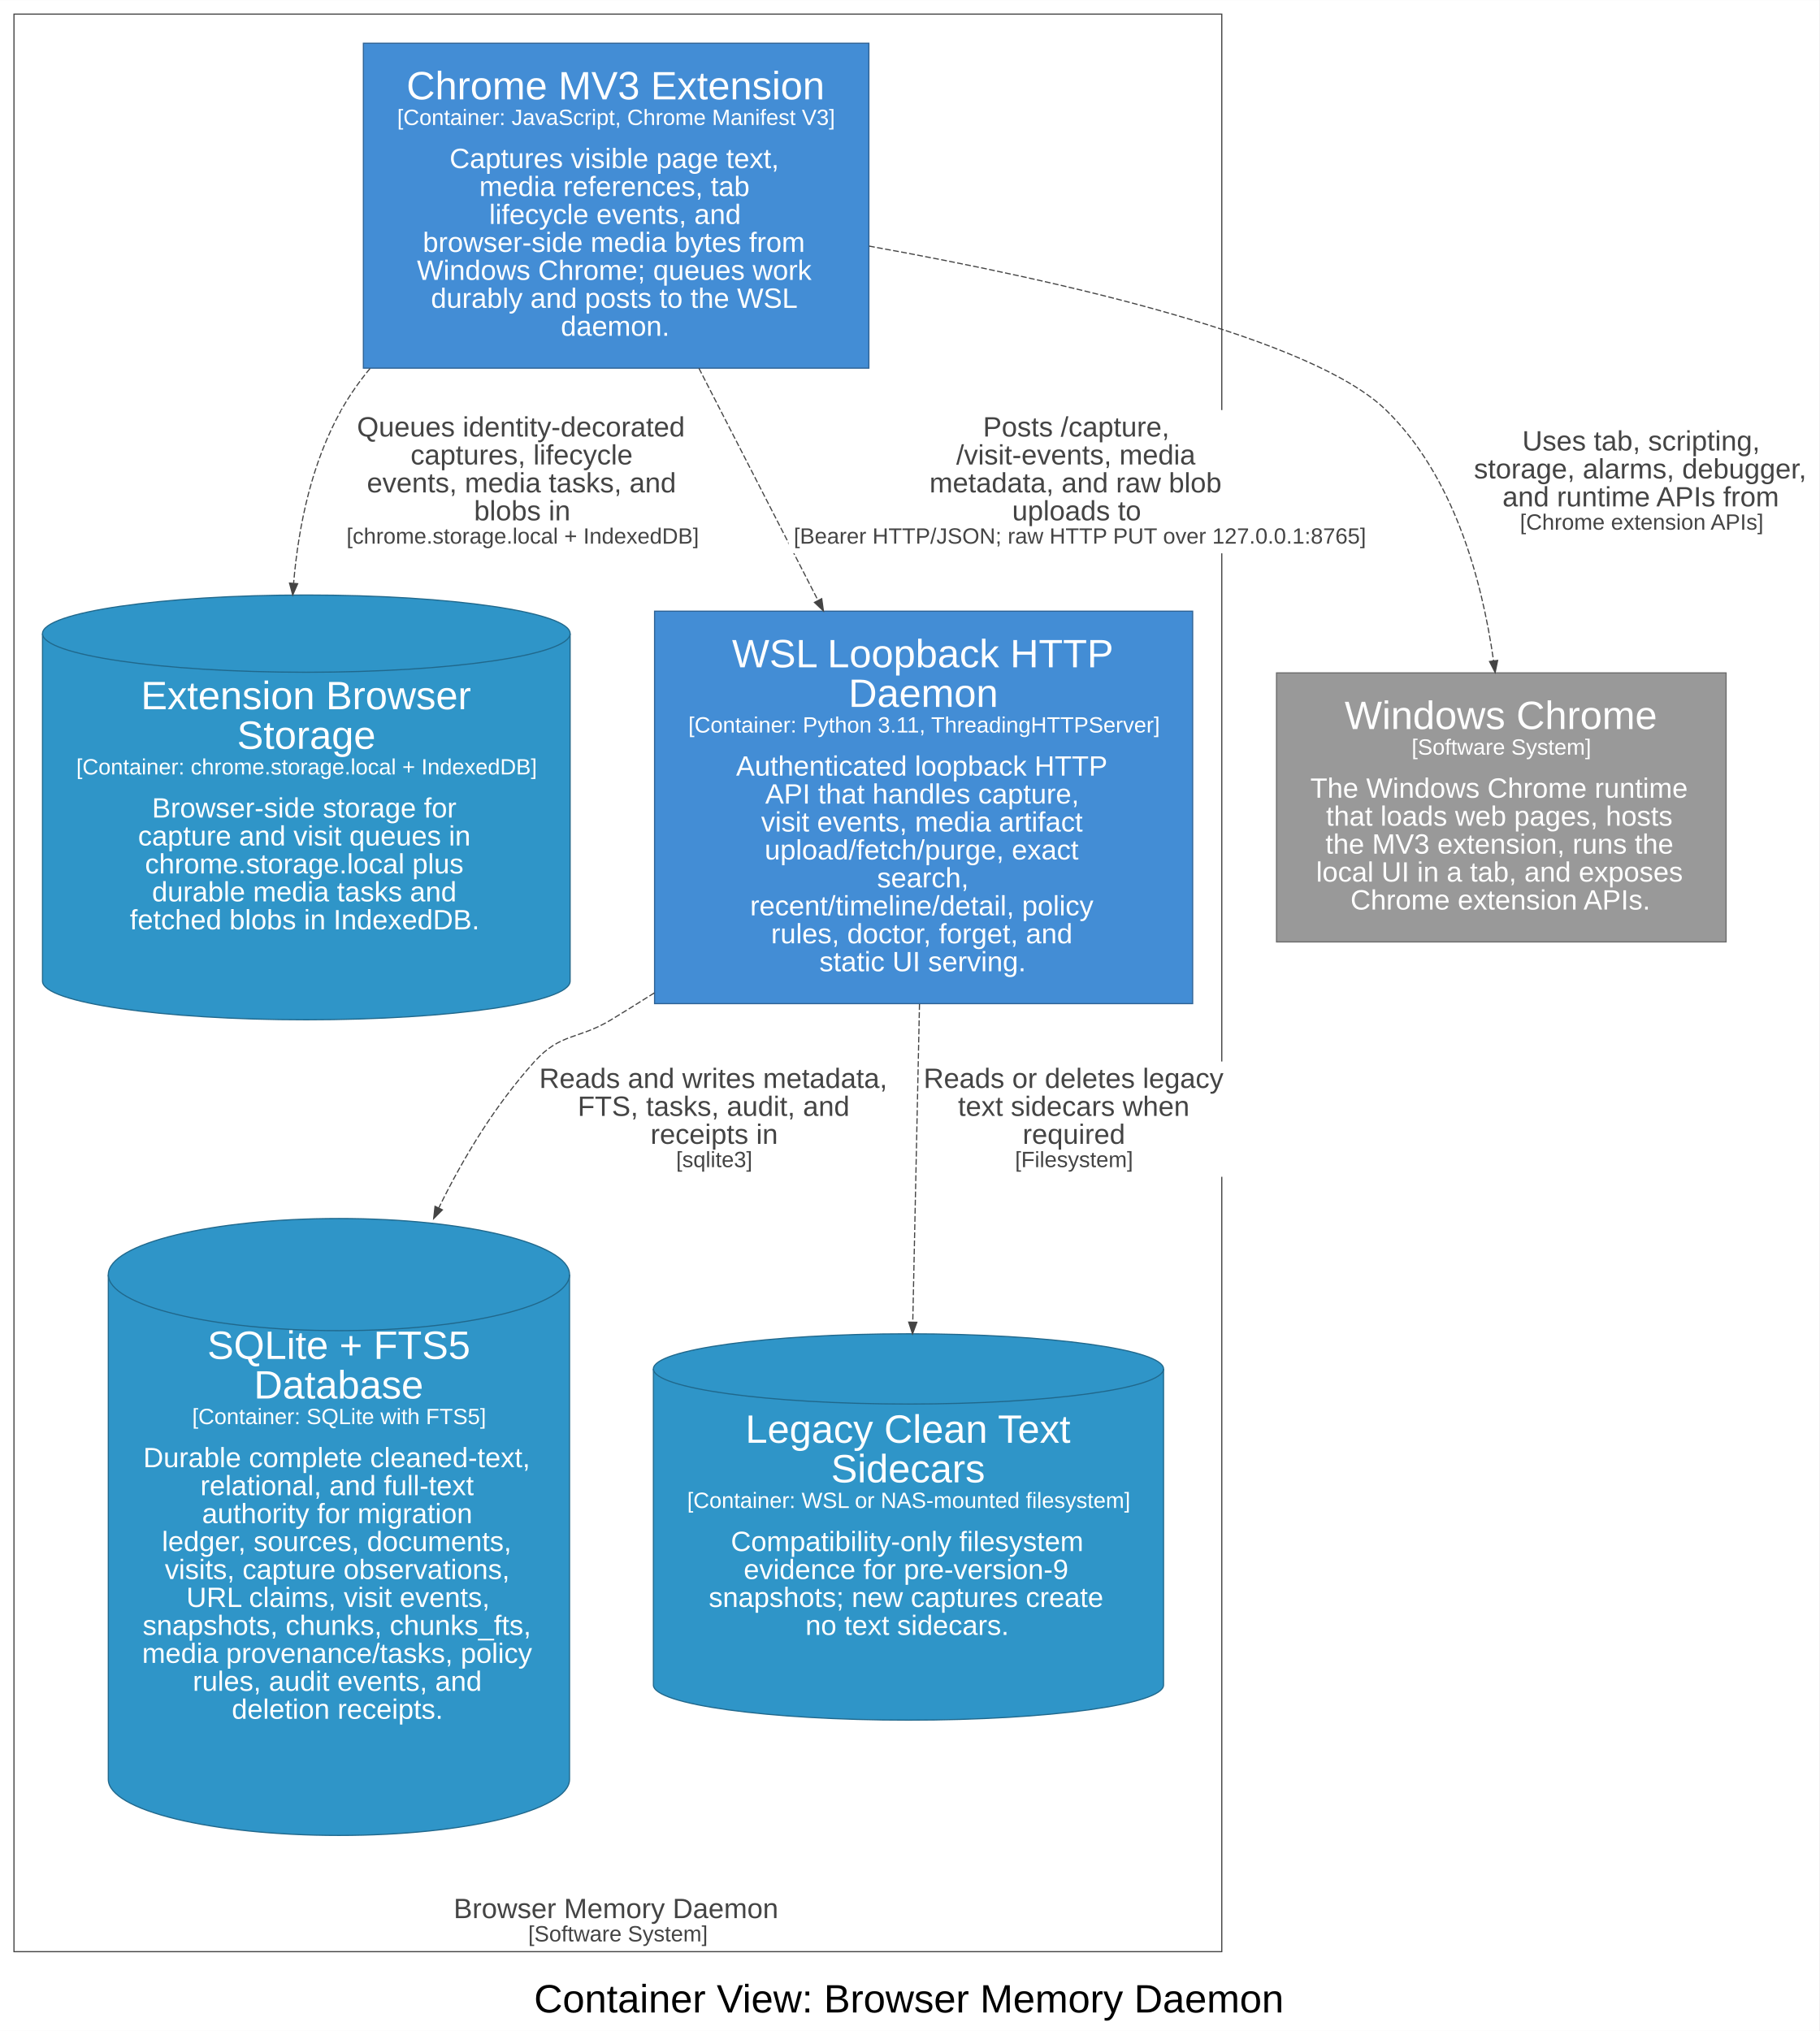
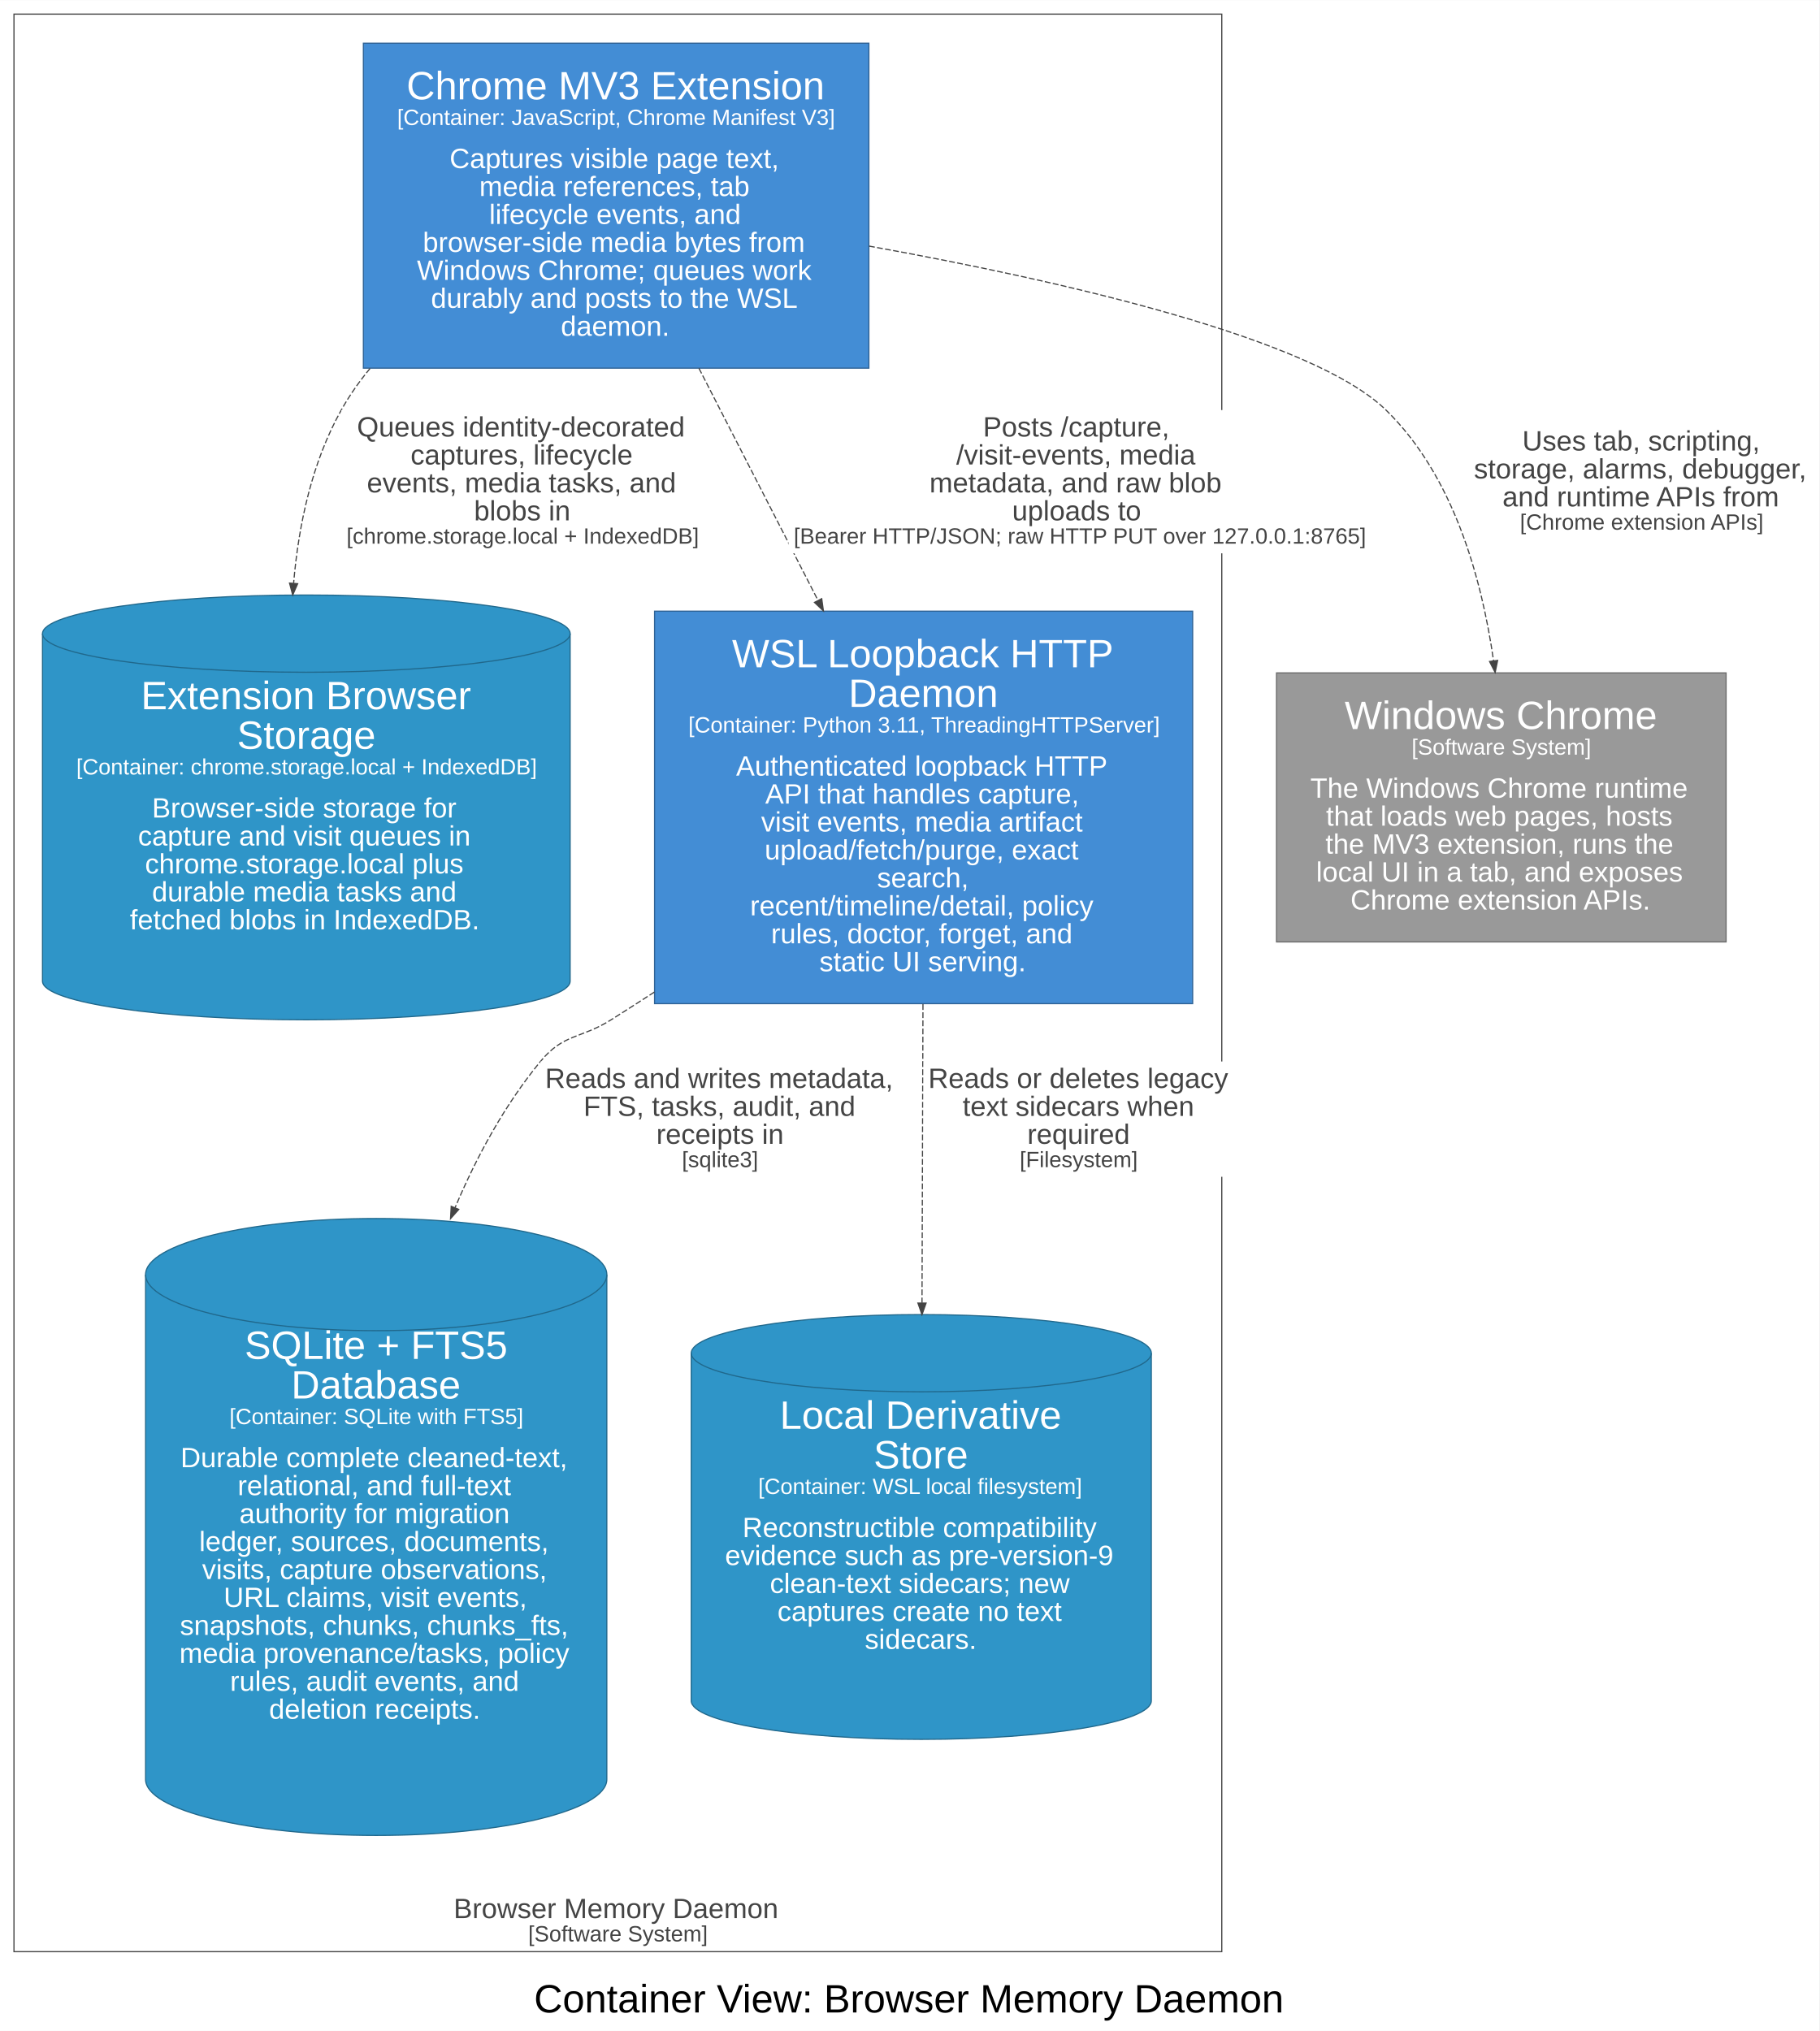
<svg xmlns="http://www.w3.org/2000/svg" width="1562pt" height="1744pt" viewBox="0.00 0.00 1562.00 1743.75">
  <g id="graph0" class="graph" transform="scale(1 1) rotate(0) translate(4 1739.75)">
    <polygon fill="white" stroke="transparent" points="-4,4 -4,-1739.75 1558,-1739.75 1558,4 -4,4" />
    <text text-anchor="start" x="454.5" y="-11.8" font-family="Arial" font-size="34.00">Container View: Browser Memory Daemon</text>
    <g id="clust1" class="cluster">
      <polygon fill="none" stroke="#444444" points="8,-64 8,-1727.75 1045,-1727.75 1045,-64 8,-64" />
      <text text-anchor="start" x="385.5" y="-92.8" font-family="Arial" font-size="24.00" fill="#444444">Browser Memory Daemon</text>
      <text text-anchor="start" x="449.5" y="-72.8" font-family="Arial" font-size="19.00" fill="#444444">[Software System]</text>
    </g>
    <g id="2" class="node">
      <polygon fill="#999999" stroke="#6b6b6b" points="1478,-1162.06 1092,-1162.06 1092,-931.06 1478,-931.06 1478,-1162.06" />
      <text text-anchor="start" x="1150.5" y="-1113.86" font-family="Arial" font-size="34.00" fill="#ffffff">Windows Chrome</text>
      <text text-anchor="start" x="1208" y="-1091.86" font-family="Arial" font-size="19.00" fill="#ffffff">[Software System]</text>
      <text text-anchor="start" x="1121" y="-1054.86" font-family="Arial" font-size="24.00" fill="#ffffff">The Windows Chrome runtime</text>
      <text text-anchor="start" x="1134.5" y="-1030.86" font-family="Arial" font-size="24.00" fill="#ffffff">that loads web pages, hosts</text>
      <text text-anchor="start" x="1134" y="-1006.86" font-family="Arial" font-size="24.00" fill="#ffffff">the MV3 extension, runs the</text>
      <text text-anchor="start" x="1126" y="-982.86" font-family="Arial" font-size="24.00" fill="#ffffff">local UI in a tab, and exposes</text>
      <text text-anchor="start" x="1155.5" y="-958.86" font-family="Arial" font-size="24.00" fill="#ffffff">Chrome extension APIs.</text>
    </g>
    <g id="13" class="node">
      <path fill="#2f95c8" stroke="#20688c" d="M485.5,-1195.78C485.5,-1214.08 383.98,-1228.94 259,-1228.94 134.02,-1228.94 32.5,-1214.08 32.5,-1195.78 32.5,-1195.78 32.5,-897.35 32.5,-897.35 32.5,-879.05 134.02,-864.19 259,-864.19 383.98,-864.19 485.5,-879.05 485.5,-897.35 485.5,-897.35 485.5,-1195.78 485.5,-1195.78" />
      <path fill="none" stroke="#20688c" d="M485.5,-1195.78C485.5,-1177.48 383.98,-1162.62 259,-1162.62 134.02,-1162.62 32.5,-1177.48 32.5,-1195.78" />
      <text text-anchor="start" x="117" y="-1130.86" font-family="Arial" font-size="34.00" fill="#ffffff">Extension Browser</text>
      <text text-anchor="start" x="199.5" y="-1096.86" font-family="Arial" font-size="34.00" fill="#ffffff">Storage</text>
      <text text-anchor="start" x="61.5" y="-1074.86" font-family="Arial" font-size="19.00" fill="#ffffff">[Container: chrome.storage.local + IndexedDB]</text>
      <text text-anchor="start" x="126.5" y="-1037.86" font-family="Arial" font-size="24.00" fill="#ffffff">Browser-side storage for</text>
      <text text-anchor="start" x="114.5" y="-1013.86" font-family="Arial" font-size="24.00" fill="#ffffff">capture and visit queues in</text>
      <text text-anchor="start" x="120.5" y="-989.86" font-family="Arial" font-size="24.00" fill="#ffffff">chrome.storage.local plus</text>
      <text text-anchor="start" x="126.5" y="-965.86" font-family="Arial" font-size="24.00" fill="#ffffff">durable media tasks and</text>
      <text text-anchor="start" x="107.5" y="-941.86" font-family="Arial" font-size="24.00" fill="#ffffff">fetched blobs in IndexedDB.</text>
    </g>
    <g id="14" class="node">
      <polygon fill="#438dd5" stroke="#2e6295" points="1020,-1215.06 558,-1215.06 558,-878.06 1020,-878.06 1020,-1215.06" />
      <text text-anchor="start" x="624.5" y="-1166.86" font-family="Arial" font-size="34.00" fill="#ffffff">WSL Loopback HTTP</text>
      <text text-anchor="start" x="724.5" y="-1132.86" font-family="Arial" font-size="34.00" fill="#ffffff">Daemon</text>
      <text text-anchor="start" x="587" y="-1110.86" font-family="Arial" font-size="19.00" fill="#ffffff">[Container: Python 3.11, ThreadingHTTPServer]</text>
      <text text-anchor="start" x="628" y="-1073.86" font-family="Arial" font-size="24.00" fill="#ffffff">Authenticated loopback HTTP</text>
      <text text-anchor="start" x="653" y="-1049.86" font-family="Arial" font-size="24.00" fill="#ffffff">API that handles capture,</text>
      <text text-anchor="start" x="649.5" y="-1025.86" font-family="Arial" font-size="24.00" fill="#ffffff">visit events, media artifact</text>
      <text text-anchor="start" x="652.5" y="-1001.86" font-family="Arial" font-size="24.00" fill="#ffffff">upload/fetch/purge, exact</text>
      <text text-anchor="start" x="749" y="-977.86" font-family="Arial" font-size="24.00" fill="#ffffff">search,</text>
      <text text-anchor="start" x="640" y="-953.86" font-family="Arial" font-size="24.00" fill="#ffffff">recent/timeline/detail, policy</text>
      <text text-anchor="start" x="658" y="-929.86" font-family="Arial" font-size="24.00" fill="#ffffff">rules, doctor, forget, and</text>
      <text text-anchor="start" x="699.5" y="-905.86" font-family="Arial" font-size="24.00" fill="#ffffff">static UI serving.</text>
    </g>
    <g id="29" class="node">
-       <path fill="#2f95c8" stroke="#20688c" d="M485,-645.4C485,-671.98 396.25,-693.56 287,-693.56 177.75,-693.56 89,-671.98 89,-645.4 89,-645.4 89,-211.97 89,-211.97 89,-185.4 177.75,-163.81 287,-163.81 396.25,-163.81 485,-185.4 485,-211.97 485,-211.97 485,-645.4 485,-645.4" />
-       <path fill="none" stroke="#20688c" d="M485,-645.4C485,-618.83 396.25,-597.24 287,-597.24 177.75,-597.24 89,-618.83 89,-645.4" />
-       <text text-anchor="start" x="174" y="-572.99" font-family="Arial" font-size="34.00" fill="#ffffff">SQLite + FTS5</text>
-       <text text-anchor="start" x="214" y="-538.99" font-family="Arial" font-size="34.00" fill="#ffffff">Database</text>
-       <text text-anchor="start" x="161" y="-516.99" font-family="Arial" font-size="19.00" fill="#ffffff">[Container: SQLite with FTS5]</text>
-       <text text-anchor="start" x="119" y="-479.99" font-family="Arial" font-size="24.00" fill="#ffffff">Durable complete cleaned-text,</text>
-       <text text-anchor="start" x="168" y="-455.99" font-family="Arial" font-size="24.00" fill="#ffffff">relational, and full-text</text>
-       <text text-anchor="start" x="169.5" y="-431.99" font-family="Arial" font-size="24.00" fill="#ffffff">authority for migration</text>
-       <text text-anchor="start" x="135" y="-407.99" font-family="Arial" font-size="24.00" fill="#ffffff">ledger, sources, documents,</text>
-       <text text-anchor="start" x="137.5" y="-383.99" font-family="Arial" font-size="24.00" fill="#ffffff">visits, capture observations,</text>
-       <text text-anchor="start" x="156" y="-359.99" font-family="Arial" font-size="24.00" fill="#ffffff">URL claims, visit events,</text>
-       <text text-anchor="start" x="118.5" y="-335.99" font-family="Arial" font-size="24.00" fill="#ffffff">snapshots, chunks, chunks_fts,</text>
-       <text text-anchor="start" x="118" y="-311.99" font-family="Arial" font-size="24.00" fill="#ffffff">media provenance/tasks, policy</text>
-       <text text-anchor="start" x="161.5" y="-287.99" font-family="Arial" font-size="24.00" fill="#ffffff">rules, audit events, and</text>
-       <text text-anchor="start" x="195" y="-263.99" font-family="Arial" font-size="24.00" fill="#ffffff">deletion receipts.</text>
+       <path fill="#2f95c8" stroke="#20688c" d="M517,-645.4C517,-671.98 428.25,-693.56 319,-693.56 209.75,-693.56 121,-671.98 121,-645.4 121,-645.4 121,-211.97 121,-211.97 121,-185.4 209.75,-163.81 319,-163.81 428.25,-163.81 517,-185.4 517,-211.97 517,-211.97 517,-645.4 517,-645.4" />
+       <path fill="none" stroke="#20688c" d="M517,-645.4C517,-618.83 428.25,-597.24 319,-597.24 209.75,-597.24 121,-618.83 121,-645.4" />
+       <text text-anchor="start" x="206" y="-572.99" font-family="Arial" font-size="34.00" fill="#ffffff">SQLite + FTS5</text>
+       <text text-anchor="start" x="246" y="-538.99" font-family="Arial" font-size="34.00" fill="#ffffff">Database</text>
+       <text text-anchor="start" x="193" y="-516.99" font-family="Arial" font-size="19.00" fill="#ffffff">[Container: SQLite with FTS5]</text>
+       <text text-anchor="start" x="151" y="-479.99" font-family="Arial" font-size="24.00" fill="#ffffff">Durable complete cleaned-text,</text>
+       <text text-anchor="start" x="200" y="-455.99" font-family="Arial" font-size="24.00" fill="#ffffff">relational, and full-text</text>
+       <text text-anchor="start" x="201.5" y="-431.99" font-family="Arial" font-size="24.00" fill="#ffffff">authority for migration</text>
+       <text text-anchor="start" x="167" y="-407.99" font-family="Arial" font-size="24.00" fill="#ffffff">ledger, sources, documents,</text>
+       <text text-anchor="start" x="169.5" y="-383.99" font-family="Arial" font-size="24.00" fill="#ffffff">visits, capture observations,</text>
+       <text text-anchor="start" x="188" y="-359.99" font-family="Arial" font-size="24.00" fill="#ffffff">URL claims, visit events,</text>
+       <text text-anchor="start" x="150.5" y="-335.99" font-family="Arial" font-size="24.00" fill="#ffffff">snapshots, chunks, chunks_fts,</text>
+       <text text-anchor="start" x="150" y="-311.99" font-family="Arial" font-size="24.00" fill="#ffffff">media provenance/tasks, policy</text>
+       <text text-anchor="start" x="193.5" y="-287.99" font-family="Arial" font-size="24.00" fill="#ffffff">rules, audit events, and</text>
+       <text text-anchor="start" x="227" y="-263.99" font-family="Arial" font-size="24.00" fill="#ffffff">deletion receipts.</text>
    </g>
-     <g id="45" class="edge">
-       <path fill="none" stroke="#444444" stroke-dasharray="5,2" d="M557.83,-887.29C545.44,-879.43 533.11,-871.75 521,-864.38 492.46,-847 477.41,-853.16 455,-828.38 421.94,-791.81 394.79,-747.8 372.69,-702.55" />
-       <polygon fill="#444444" stroke="#444444" points="375.83,-700.99 368.34,-693.49 369.52,-704.02 375.83,-700.99" />
-       <polygon fill="white" stroke="transparent" points="455,-729.38 455,-828.38 765,-828.38 765,-729.38 455,-729.38" />
-       <text text-anchor="start" x="459" y="-805.67" font-family="Arial" font-size="24.00" fill="#444444">Reads and writes metadata,</text>
-       <text text-anchor="start" x="492" y="-781.67" font-family="Arial" font-size="24.00" fill="#444444">FTS, tasks, audit, and</text>
-       <text text-anchor="start" x="554.5" y="-757.67" font-family="Arial" font-size="24.00" fill="#444444">receipts in</text>
-       <text text-anchor="start" x="576.5" y="-737.67" font-family="Arial" font-size="19.00" fill="#444444">[sqlite3]</text>
+     <g id="47" class="edge">
+       <path fill="none" stroke="#444444" stroke-dasharray="5,2" d="M557.89,-888.02C545.46,-879.96 533.1,-872.03 521,-864.38 494.39,-847.55 480.01,-852.68 460,-828.38 429.66,-791.52 405.63,-747.67 386.67,-702.75" />
+       <polygon fill="#444444" stroke="#444444" points="389.89,-701.36 382.83,-693.45 383.42,-704.03 389.89,-701.36" />
+       <polygon fill="white" stroke="transparent" points="460,-729.38 460,-828.38 770,-828.38 770,-729.38 460,-729.38" />
+       <text text-anchor="start" x="464" y="-805.67" font-family="Arial" font-size="24.00" fill="#444444">Reads and writes metadata,</text>
+       <text text-anchor="start" x="497" y="-781.67" font-family="Arial" font-size="24.00" fill="#444444">FTS, tasks, audit, and</text>
+       <text text-anchor="start" x="559.5" y="-757.67" font-family="Arial" font-size="24.00" fill="#444444">receipts in</text>
+       <text text-anchor="start" x="581.5" y="-737.67" font-family="Arial" font-size="19.00" fill="#444444">[sqlite3]</text>
    </g>
    <g id="30" class="node">
-       <path fill="#2f95c8" stroke="#20688c" d="M995,-564.4C995,-581.04 896.84,-594.56 776,-594.56 655.16,-594.56 557,-581.04 557,-564.4 557,-564.4 557,-292.97 557,-292.97 557,-276.33 655.16,-262.81 776,-262.81 896.84,-262.81 995,-276.33 995,-292.97 995,-292.97 995,-564.4 995,-564.4" />
-       <path fill="none" stroke="#20688c" d="M995,-564.4C995,-547.76 896.84,-534.24 776,-534.24 655.16,-534.24 557,-547.76 557,-564.4" />
-       <text text-anchor="start" x="636" y="-500.99" font-family="Arial" font-size="34.00" fill="#ffffff">Legacy Clean Text</text>
-       <text text-anchor="start" x="709.5" y="-466.99" font-family="Arial" font-size="34.00" fill="#ffffff">Sidecars</text>
-       <text text-anchor="start" x="586" y="-444.99" font-family="Arial" font-size="19.00" fill="#ffffff">[Container: WSL or NAS-mounted filesystem]</text>
-       <text text-anchor="start" x="623.5" y="-407.99" font-family="Arial" font-size="24.00" fill="#ffffff">Compatibility-only filesystem</text>
-       <text text-anchor="start" x="634.5" y="-383.99" font-family="Arial" font-size="24.00" fill="#ffffff">evidence for pre-version-9</text>
-       <text text-anchor="start" x="604.5" y="-359.99" font-family="Arial" font-size="24.00" fill="#ffffff">snapshots; new captures create</text>
-       <text text-anchor="start" x="687.5" y="-335.99" font-family="Arial" font-size="24.00" fill="#ffffff">no text sidecars.</text>
+       <path fill="#2f95c8" stroke="#20688c" d="M984.5,-577.9C984.5,-596.2 895.98,-611.06 787,-611.06 678.02,-611.06 589.5,-596.2 589.5,-577.9 589.5,-577.9 589.5,-279.47 589.5,-279.47 589.5,-261.17 678.02,-246.31 787,-246.31 895.98,-246.31 984.5,-261.17 984.5,-279.47 984.5,-279.47 984.5,-577.9 984.5,-577.9" />
+       <path fill="none" stroke="#20688c" d="M984.5,-577.9C984.5,-559.61 895.98,-544.74 787,-544.74 678.02,-544.74 589.5,-559.61 589.5,-577.9" />
+       <text text-anchor="start" x="665.5" y="-512.99" font-family="Arial" font-size="34.00" fill="#ffffff">Local Derivative</text>
+       <text text-anchor="start" x="746" y="-478.99" font-family="Arial" font-size="34.00" fill="#ffffff">Store</text>
+       <text text-anchor="start" x="647" y="-456.99" font-family="Arial" font-size="19.00" fill="#ffffff">[Container: WSL local filesystem]</text>
+       <text text-anchor="start" x="633.5" y="-419.99" font-family="Arial" font-size="24.00" fill="#ffffff">Reconstructible compatibility</text>
+       <text text-anchor="start" x="618.5" y="-395.99" font-family="Arial" font-size="24.00" fill="#ffffff">evidence such as pre-version-9</text>
+       <text text-anchor="start" x="657" y="-371.99" font-family="Arial" font-size="24.00" fill="#ffffff">clean-text sidecars; new</text>
+       <text text-anchor="start" x="663.5" y="-347.99" font-family="Arial" font-size="24.00" fill="#ffffff">captures create no text</text>
+       <text text-anchor="start" x="738.5" y="-323.99" font-family="Arial" font-size="24.00" fill="#ffffff">sidecars.</text>
    </g>
-     <g id="46" class="edge">
-       <path fill="none" stroke="#444444" stroke-dasharray="5,2" d="M785.46,-877.68C783.67,-792.97 781.5,-690.29 779.69,-604.62" />
-       <polygon fill="#444444" stroke="#444444" points="783.19,-604.45 779.48,-594.52 776.19,-604.59 783.19,-604.45" />
-       <polygon fill="white" stroke="transparent" points="785,-729.38 785,-828.38 1053,-828.38 1053,-729.38 785,-729.38" />
-       <text text-anchor="start" x="789" y="-805.67" font-family="Arial" font-size="24.00" fill="#444444">Reads or deletes legacy</text>
-       <text text-anchor="start" x="818.5" y="-781.67" font-family="Arial" font-size="24.00" fill="#444444">text sidecars when</text>
-       <text text-anchor="start" x="874" y="-757.67" font-family="Arial" font-size="24.00" fill="#444444">required</text>
-       <text text-anchor="start" x="867.5" y="-737.67" font-family="Arial" font-size="19.00" fill="#444444">[Filesystem]</text>
+     <g id="48" class="edge">
+       <path fill="none" stroke="#444444" stroke-dasharray="5,2" d="M788.45,-877.68C788.2,-798.35 787.89,-703.28 787.62,-621.16" />
+       <polygon fill="#444444" stroke="#444444" points="791.12,-620.94 787.59,-610.95 784.12,-620.96 791.12,-620.94" />
+       <polygon fill="white" stroke="transparent" points="789,-729.38 789,-828.38 1057,-828.38 1057,-729.38 789,-729.38" />
+       <text text-anchor="start" x="793" y="-805.67" font-family="Arial" font-size="24.00" fill="#444444">Reads or deletes legacy</text>
+       <text text-anchor="start" x="822.5" y="-781.67" font-family="Arial" font-size="24.00" fill="#444444">text sidecars when</text>
+       <text text-anchor="start" x="878" y="-757.67" font-family="Arial" font-size="24.00" fill="#444444">required</text>
+       <text text-anchor="start" x="871.5" y="-737.67" font-family="Arial" font-size="19.00" fill="#444444">[Filesystem]</text>
    </g>
    <g id="5" class="node">
      <polygon fill="#438dd5" stroke="#2e6295" points="742,-1702.75 308,-1702.75 308,-1423.75 742,-1423.75 742,-1702.75" />
      <text text-anchor="start" x="345" y="-1654.55" font-family="Arial" font-size="34.00" fill="#ffffff">Chrome MV3 Extension</text>
      <text text-anchor="start" x="337" y="-1632.55" font-family="Arial" font-size="19.00" fill="#ffffff">[Container: JavaScript, Chrome Manifest V3]</text>
      <text text-anchor="start" x="382" y="-1595.55" font-family="Arial" font-size="24.00" fill="#ffffff">Captures visible page text,</text>
      <text text-anchor="start" x="407.5" y="-1571.55" font-family="Arial" font-size="24.00" fill="#ffffff">media references, tab</text>
      <text text-anchor="start" x="416" y="-1547.55" font-family="Arial" font-size="24.00" fill="#ffffff">lifecycle events, and</text>
      <text text-anchor="start" x="359" y="-1523.55" font-family="Arial" font-size="24.00" fill="#ffffff">browser-side media bytes from</text>
      <text text-anchor="start" x="354" y="-1499.55" font-family="Arial" font-size="24.00" fill="#ffffff">Windows Chrome; queues work</text>
      <text text-anchor="start" x="366" y="-1475.55" font-family="Arial" font-size="24.00" fill="#ffffff">durably and posts to the WSL</text>
      <text text-anchor="start" x="477.5" y="-1451.55" font-family="Arial" font-size="24.00" fill="#ffffff">daemon.</text>
    </g>
-     <g id="37" class="edge">
+     <g id="38" class="edge">
      <path fill="none" stroke="#444444" stroke-dasharray="5,2" d="M742.14,-1528.56C909.52,-1498.39 1122.75,-1449.43 1186,-1387.75 1243.41,-1331.76 1268.02,-1244.58 1278.35,-1172.49" />
      <polygon fill="#444444" stroke="#444444" points="1281.84,-1172.8 1279.72,-1162.42 1274.91,-1171.86 1281.84,-1172.8" />
      <polygon fill="white" stroke="transparent" points="1257,-1276.75 1257,-1375.75 1554,-1375.75 1554,-1276.75 1257,-1276.75" />
      <text text-anchor="start" x="1303" y="-1353.05" font-family="Arial" font-size="24.00" fill="#444444">Uses tab, scripting,</text>
      <text text-anchor="start" x="1261.5" y="-1329.05" font-family="Arial" font-size="24.00" fill="#444444">storage, alarms, debugger,</text>
      <text text-anchor="start" x="1286" y="-1305.05" font-family="Arial" font-size="24.00" fill="#444444">and runtime APIs from</text>
      <text text-anchor="start" x="1301" y="-1285.05" font-family="Arial" font-size="19.00" fill="#444444">[Chrome extension APIs]</text>
    </g>
-     <g id="39" class="edge">
+     <g id="40" class="edge">
      <path fill="none" stroke="#444444" stroke-dasharray="5,2" d="M313.7,-1423.47C304.4,-1412.22 296.04,-1400.31 289,-1387.75 263.99,-1343.15 252.43,-1289.98 248.09,-1239.09" />
      <polygon fill="#444444" stroke="#444444" points="251.57,-1238.65 247.32,-1228.95 244.59,-1239.18 251.57,-1238.65" />
      <polygon fill="white" stroke="transparent" points="289,-1264.75 289,-1387.75 600,-1387.75 600,-1264.75 289,-1264.75" />
      <text text-anchor="start" x="302.5" y="-1365.05" font-family="Arial" font-size="24.00" fill="#444444">Queues identity-decorated</text>
      <text text-anchor="start" x="348.5" y="-1341.05" font-family="Arial" font-size="24.00" fill="#444444">captures, lifecycle</text>
      <text text-anchor="start" x="311" y="-1317.05" font-family="Arial" font-size="24.00" fill="#444444">events, media tasks, and</text>
      <text text-anchor="start" x="403" y="-1293.05" font-family="Arial" font-size="24.00" fill="#444444">blobs in</text>
      <text text-anchor="start" x="293.5" y="-1273.05" font-family="Arial" font-size="19.00" fill="#444444">[chrome.storage.local + IndexedDB]</text>
    </g>
-     <g id="40" class="edge">
+     <g id="41" class="edge">
      <path fill="none" stroke="#444444" stroke-dasharray="5,2" d="M596.09,-1423.65C627.53,-1362.37 664.86,-1289.58 698.27,-1224.44" />
      <polygon fill="#444444" stroke="#444444" points="701.51,-1225.8 702.96,-1215.3 695.28,-1222.6 701.51,-1225.8" />
      <polygon fill="white" stroke="transparent" points="673,-1264.75 673,-1387.75 1168,-1387.75 1168,-1264.75 673,-1264.75" />
      <text text-anchor="start" x="840" y="-1365.05" font-family="Arial" font-size="24.00" fill="#444444">Posts /capture,</text>
      <text text-anchor="start" x="817" y="-1341.05" font-family="Arial" font-size="24.00" fill="#444444">/visit-events, media</text>
      <text text-anchor="start" x="794" y="-1317.05" font-family="Arial" font-size="24.00" fill="#444444">metadata, and raw blob</text>
      <text text-anchor="start" x="865" y="-1293.05" font-family="Arial" font-size="24.00" fill="#444444">uploads to</text>
      <text text-anchor="start" x="677.5" y="-1273.05" font-family="Arial" font-size="19.00" fill="#444444">[Bearer HTTP/JSON; raw HTTP PUT over 127.0.0.1:8765]</text>
    </g>
  </g>
</svg>
